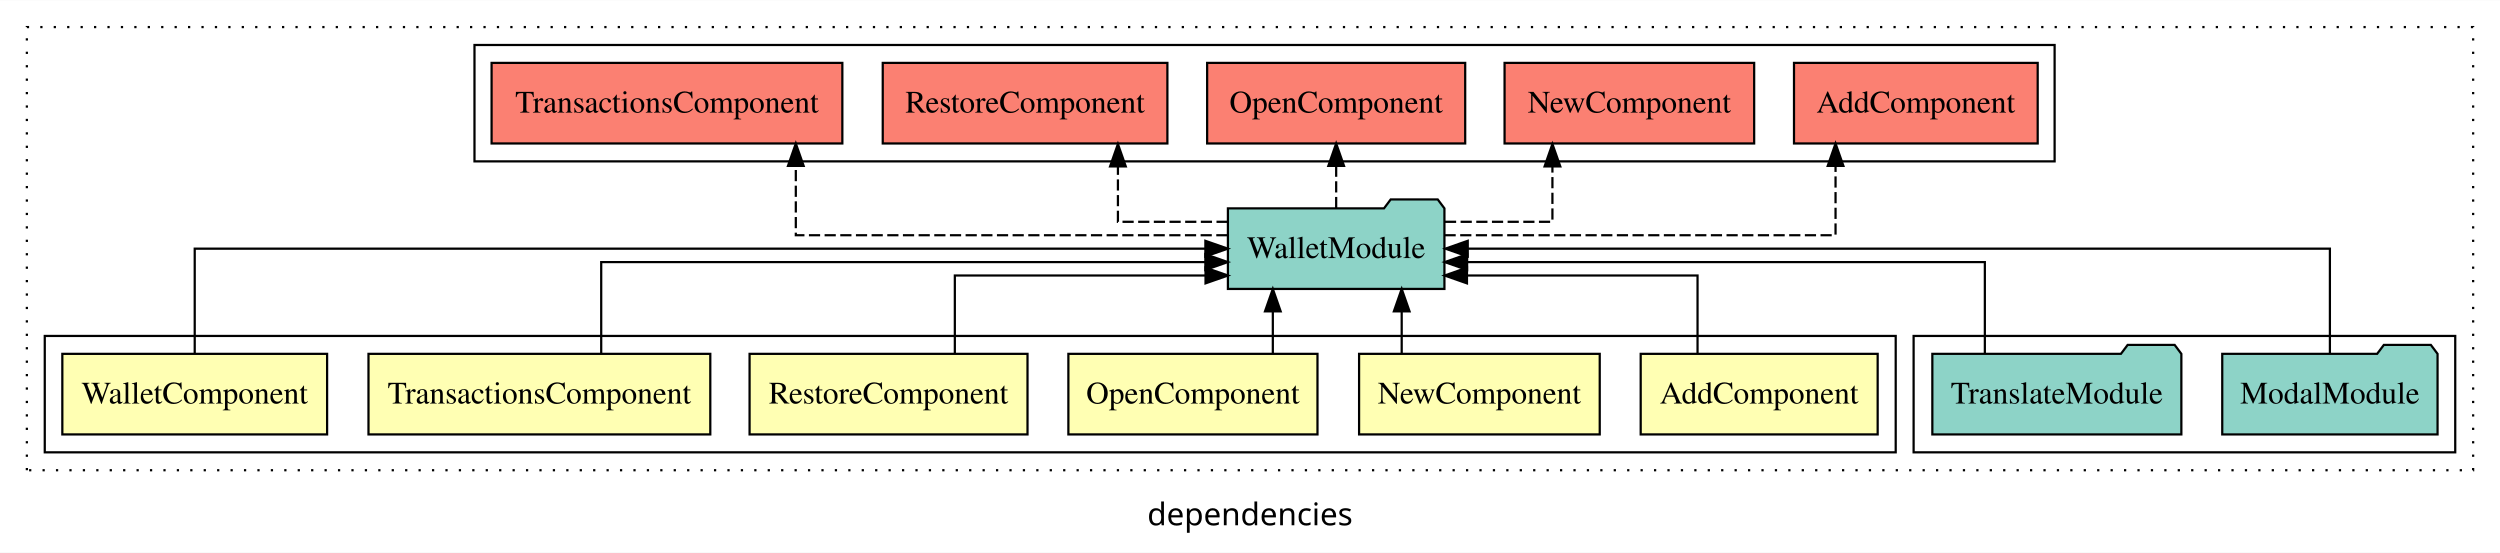
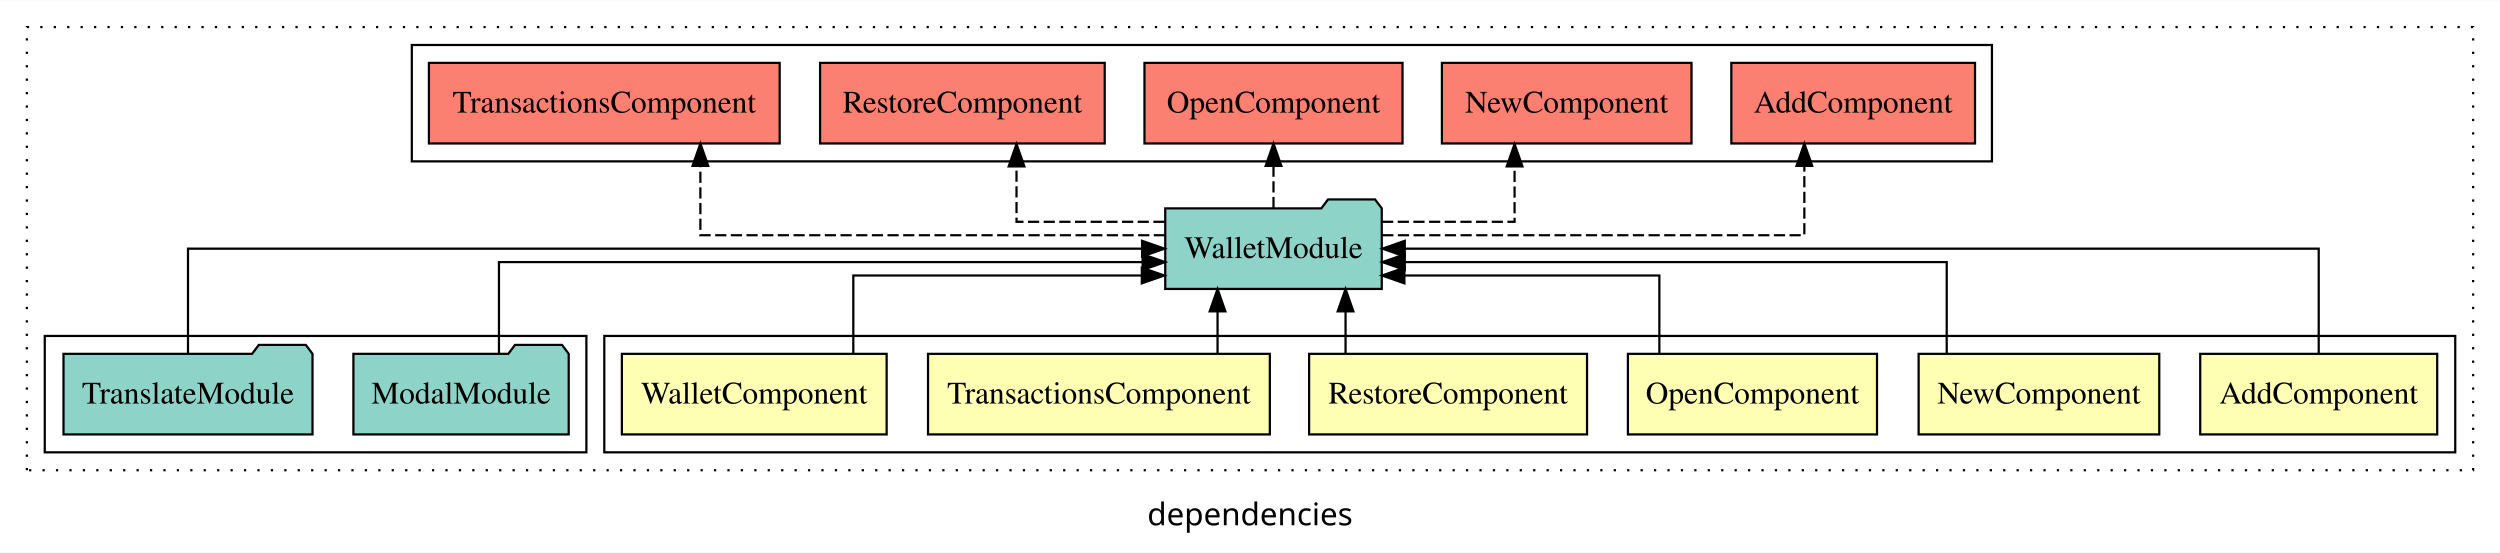
<svg xmlns="http://www.w3.org/2000/svg" width="1117pt" height="247pt" viewBox="0.00 0.00 1117.00 246.80">
  <g id="graph0" class="graph" transform="scale(1 1) rotate(0) translate(4 242.8)">
    <polygon fill="white" stroke="transparent" points="-4,4 -4,-242.8 1113,-242.8 1113,4 -4,4" />
    <text text-anchor="middle" x="554.5" y="-8.2" font-family="sans-serif" font-size="14.00">dependencies</text>
    <g id="clust1" class="cluster">
      <polygon fill="none" stroke="black" stroke-dasharray="1,5" points="8,-32.8 8,-230.8 1101,-230.8 1101,-32.8 8,-32.8" />
    </g>
-     <g id="clust9" class="cluster">
-       <polygon fill="none" stroke="black" points="851,-40.8 851,-92.8 1093,-92.8 1093,-40.8 851,-40.8" />
+     <g id="clust10" class="cluster">
+       <polygon fill="none" stroke="black" points="180,-170.8 180,-222.8 886,-222.8 886,-170.8 180,-170.8" />
    </g>
    <g id="clust2" class="cluster">
-       <polygon fill="none" stroke="black" points="16,-40.8 16,-92.8 843,-92.8 843,-40.8 16,-40.8" />
+       <polygon fill="none" stroke="black" points="266,-40.8 266,-92.8 1093,-92.8 1093,-40.8 266,-40.8" />
    </g>
-     <g id="clust10" class="cluster">
-       <polygon fill="none" stroke="black" points="208,-170.8 208,-222.8 914,-222.8 914,-170.8 208,-170.8" />
+     <g id="clust9" class="cluster">
+       <polygon fill="none" stroke="black" points="16,-40.8 16,-92.8 258,-92.8 258,-40.8 16,-40.8" />
    </g>
    <g id="node1" class="node">
-       <polygon fill="#ffffb3" stroke="black" points="834.94,-84.8 729.06,-84.8 729.06,-48.8 834.94,-48.8 834.94,-84.8" />
-       <text text-anchor="middle" x="782" y="-62.6" font-family="Times,serif" font-size="14.00">AddComponent</text>
+       <polygon fill="#ffffb3" stroke="black" points="1084.94,-84.8 979.06,-84.8 979.06,-48.8 1084.94,-48.8 1084.94,-84.8" />
+       <text text-anchor="middle" x="1032" y="-62.6" font-family="Times,serif" font-size="14.00">AddComponent</text>
    </g>
    <g id="node7" class="node">
-       <polygon fill="#8dd3c7" stroke="black" points="641.37,-149.8 638.37,-153.8 617.37,-153.8 614.37,-149.8 544.63,-149.8 544.63,-113.8 641.37,-113.8 641.37,-149.8" />
-       <text text-anchor="middle" x="593" y="-127.6" font-family="Times,serif" font-size="14.00">WalletModule</text>
+       <polygon fill="#8dd3c7" stroke="black" points="613.37,-149.8 610.37,-153.8 589.37,-153.8 586.37,-149.8 516.63,-149.8 516.63,-113.8 613.37,-113.8 613.37,-149.8" />
+       <text text-anchor="middle" x="565" y="-127.6" font-family="Times,serif" font-size="14.00">WalletModule</text>
    </g>
    <g id="edge1" class="edge">
-       <path fill="none" stroke="black" d="M754.46,-85.04C754.46,-100.37 754.46,-119.8 754.46,-119.8 754.46,-119.8 651.44,-119.8 651.44,-119.8" />
-       <polygon fill="black" stroke="black" points="651.44,-116.3 641.44,-119.8 651.44,-123.3 651.44,-116.3" />
+       <path fill="none" stroke="black" d="M1032,-84.91C1032,-104.14 1032,-131.8 1032,-131.8 1032,-131.8 623.66,-131.8 623.66,-131.8" />
+       <polygon fill="black" stroke="black" points="623.66,-128.3 613.66,-131.8 623.66,-135.3 623.66,-128.3" />
    </g>
    <g id="node2" class="node">
-       <polygon fill="#ffffb3" stroke="black" points="710.76,-84.8 603.24,-84.8 603.24,-48.8 710.76,-48.8 710.76,-84.8" />
-       <text text-anchor="middle" x="657" y="-62.6" font-family="Times,serif" font-size="14.00">NewComponent</text>
+       <polygon fill="#ffffb3" stroke="black" points="960.76,-84.8 853.24,-84.8 853.24,-48.8 960.76,-48.8 960.76,-84.8" />
+       <text text-anchor="middle" x="907" y="-62.6" font-family="Times,serif" font-size="14.00">NewComponent</text>
    </g>
    <g id="edge2" class="edge">
-       <path fill="none" stroke="black" d="M622.28,-84.91C622.28,-84.91 622.28,-103.79 622.28,-103.79" />
-       <polygon fill="black" stroke="black" points="618.78,-103.79 622.28,-113.79 625.78,-103.79 618.78,-103.79" />
+       <path fill="none" stroke="black" d="M865.79,-84.82C865.79,-102.17 865.79,-125.8 865.79,-125.8 865.79,-125.8 623.66,-125.8 623.66,-125.8" />
+       <polygon fill="black" stroke="black" points="623.66,-122.3 613.66,-125.8 623.66,-129.3 623.66,-122.3" />
    </g>
    <g id="node3" class="node">
-       <polygon fill="#ffffb3" stroke="black" points="584.65,-84.8 473.35,-84.8 473.35,-48.8 584.65,-48.8 584.65,-84.8" />
-       <text text-anchor="middle" x="529" y="-62.6" font-family="Times,serif" font-size="14.00">OpenComponent</text>
+       <polygon fill="#ffffb3" stroke="black" points="834.65,-84.8 723.35,-84.8 723.35,-48.8 834.65,-48.8 834.65,-84.8" />
+       <text text-anchor="middle" x="779" y="-62.6" font-family="Times,serif" font-size="14.00">OpenComponent</text>
    </g>
    <g id="edge3" class="edge">
-       <path fill="none" stroke="black" d="M564.7,-84.91C564.7,-84.91 564.7,-103.79 564.7,-103.79" />
-       <polygon fill="black" stroke="black" points="561.2,-103.79 564.7,-113.79 568.2,-103.79 561.2,-103.79" />
+       <path fill="none" stroke="black" d="M737.4,-85.04C737.4,-100.37 737.4,-119.8 737.4,-119.8 737.4,-119.8 623.48,-119.8 623.48,-119.8" />
+       <polygon fill="black" stroke="black" points="623.48,-116.3 613.48,-119.8 623.48,-123.3 623.48,-116.3" />
    </g>
    <g id="node4" class="node">
-       <polygon fill="#ffffb3" stroke="black" points="455.09,-84.8 330.91,-84.8 330.91,-48.8 455.09,-48.8 455.09,-84.8" />
-       <text text-anchor="middle" x="393" y="-62.6" font-family="Times,serif" font-size="14.00">RestoreComponent</text>
+       <polygon fill="#ffffb3" stroke="black" points="705.09,-84.8 580.91,-84.8 580.91,-48.8 705.09,-48.8 705.09,-84.8" />
+       <text text-anchor="middle" x="643" y="-62.6" font-family="Times,serif" font-size="14.00">RestoreComponent</text>
    </g>
    <g id="edge4" class="edge">
-       <path fill="none" stroke="black" d="M422.62,-85.04C422.62,-100.37 422.62,-119.8 422.62,-119.8 422.62,-119.8 534.63,-119.8 534.63,-119.8" />
-       <polygon fill="black" stroke="black" points="534.63,-123.3 544.63,-119.8 534.63,-116.3 534.63,-123.3" />
+       <path fill="none" stroke="black" d="M597.19,-84.91C597.19,-84.91 597.19,-103.79 597.19,-103.79" />
+       <polygon fill="black" stroke="black" points="593.69,-103.79 597.19,-113.79 600.69,-103.79 593.69,-103.79" />
    </g>
    <g id="node5" class="node">
-       <polygon fill="#ffffb3" stroke="black" points="313.36,-84.8 160.64,-84.8 160.64,-48.8 313.36,-48.8 313.36,-84.8" />
-       <text text-anchor="middle" x="237" y="-62.6" font-family="Times,serif" font-size="14.00">TransactionsComponent</text>
+       <polygon fill="#ffffb3" stroke="black" points="563.36,-84.8 410.64,-84.8 410.64,-48.8 563.36,-48.8 563.36,-84.8" />
+       <text text-anchor="middle" x="487" y="-62.6" font-family="Times,serif" font-size="14.00">TransactionsComponent</text>
    </g>
    <g id="edge5" class="edge">
-       <path fill="none" stroke="black" d="M264.62,-84.82C264.62,-102.17 264.62,-125.8 264.62,-125.8 264.62,-125.8 534.55,-125.8 534.55,-125.8" />
-       <polygon fill="black" stroke="black" points="534.55,-129.3 544.55,-125.8 534.55,-122.3 534.55,-129.3" />
+       <path fill="none" stroke="black" d="M540,-84.91C540,-84.91 540,-103.79 540,-103.79" />
+       <polygon fill="black" stroke="black" points="536.5,-103.79 540,-113.79 543.5,-103.79 536.5,-103.79" />
    </g>
    <g id="node6" class="node">
-       <polygon fill="#ffffb3" stroke="black" points="142.15,-84.8 23.85,-84.8 23.85,-48.8 142.15,-48.8 142.15,-84.8" />
-       <text text-anchor="middle" x="83" y="-62.6" font-family="Times,serif" font-size="14.00">WalletComponent</text>
+       <polygon fill="#ffffb3" stroke="black" points="392.15,-84.8 273.85,-84.8 273.85,-48.8 392.15,-48.8 392.15,-84.8" />
+       <text text-anchor="middle" x="333" y="-62.6" font-family="Times,serif" font-size="14.00">WalletComponent</text>
    </g>
    <g id="edge6" class="edge">
-       <path fill="none" stroke="black" d="M83,-84.91C83,-104.14 83,-131.8 83,-131.8 83,-131.8 534.56,-131.8 534.56,-131.8" />
-       <polygon fill="black" stroke="black" points="534.56,-135.3 544.56,-131.8 534.56,-128.3 534.56,-135.3" />
+       <path fill="none" stroke="black" d="M377.26,-85.04C377.26,-100.37 377.26,-119.8 377.26,-119.8 377.26,-119.8 506.16,-119.8 506.16,-119.8" />
+       <polygon fill="black" stroke="black" points="506.16,-123.3 516.16,-119.8 506.16,-116.3 506.16,-123.3" />
    </g>
    <g id="node10" class="node">
-       <polygon fill="#fb8072" stroke="black" points="906.44,-214.8 797.56,-214.8 797.56,-178.8 906.44,-178.8 906.44,-214.8" />
-       <text text-anchor="middle" x="852" y="-192.6" font-family="Times,serif" font-size="14.00">AddComponent </text>
+       <polygon fill="#fb8072" stroke="black" points="878.44,-214.8 769.56,-214.8 769.56,-178.8 878.44,-178.8 878.44,-214.8" />
+       <text text-anchor="middle" x="824" y="-192.6" font-family="Times,serif" font-size="14.00">AddComponent </text>
    </g>
    <g id="edge9" class="edge">
-       <path fill="none" stroke="black" stroke-dasharray="5,2" d="M641.41,-137.8C707.04,-137.8 816.12,-137.8 816.12,-137.8 816.12,-137.8 816.12,-168.78 816.12,-168.78" />
-       <polygon fill="black" stroke="black" points="812.63,-168.78 816.12,-178.78 819.63,-168.78 812.63,-168.78" />
+       <path fill="none" stroke="black" stroke-dasharray="5,2" d="M613.57,-137.8C682.96,-137.8 802.18,-137.8 802.18,-137.8 802.18,-137.8 802.18,-168.78 802.18,-168.78" />
+       <polygon fill="black" stroke="black" points="798.68,-168.78 802.18,-178.78 805.68,-168.78 798.68,-168.78" />
    </g>
    <g id="node11" class="node">
-       <polygon fill="#fb8072" stroke="black" points="779.76,-214.8 668.24,-214.8 668.24,-178.8 779.76,-178.8 779.76,-214.8" />
-       <text text-anchor="middle" x="724" y="-192.6" font-family="Times,serif" font-size="14.00">NewComponent </text>
+       <polygon fill="#fb8072" stroke="black" points="751.76,-214.8 640.24,-214.8 640.24,-178.8 751.76,-178.8 751.76,-214.8" />
+       <text text-anchor="middle" x="696" y="-192.6" font-family="Times,serif" font-size="14.00">NewComponent </text>
    </g>
    <g id="edge10" class="edge">
-       <path fill="none" stroke="black" stroke-dasharray="5,2" d="M641.6,-143.8C665.66,-143.8 689.62,-143.8 689.62,-143.8 689.62,-143.8 689.62,-168.56 689.62,-168.56" />
-       <polygon fill="black" stroke="black" points="686.13,-168.56 689.62,-178.56 693.13,-168.56 686.13,-168.56" />
+       <path fill="none" stroke="black" stroke-dasharray="5,2" d="M613.5,-143.8C642.09,-143.8 672.71,-143.8 672.71,-143.8 672.71,-143.8 672.71,-168.56 672.71,-168.56" />
+       <polygon fill="black" stroke="black" points="669.21,-168.56 672.71,-178.56 676.21,-168.56 669.21,-168.56" />
    </g>
    <g id="node12" class="node">
-       <polygon fill="#fb8072" stroke="black" points="650.65,-214.8 535.35,-214.8 535.35,-178.8 650.65,-178.8 650.65,-214.8" />
-       <text text-anchor="middle" x="593" y="-192.6" font-family="Times,serif" font-size="14.00">OpenComponent </text>
+       <polygon fill="#fb8072" stroke="black" points="622.65,-214.8 507.35,-214.8 507.35,-178.8 622.65,-178.8 622.65,-214.8" />
+       <text text-anchor="middle" x="565" y="-192.6" font-family="Times,serif" font-size="14.00">OpenComponent </text>
    </g>
    <g id="edge11" class="edge">
-       <path fill="none" stroke="black" stroke-dasharray="5,2" d="M593,-149.91C593,-149.91 593,-168.79 593,-168.79" />
-       <polygon fill="black" stroke="black" points="589.5,-168.79 593,-178.79 596.5,-168.79 589.5,-168.79" />
+       <path fill="none" stroke="black" stroke-dasharray="5,2" d="M565,-149.91C565,-149.91 565,-168.79 565,-168.79" />
+       <polygon fill="black" stroke="black" points="561.5,-168.79 565,-178.79 568.5,-168.79 561.5,-168.79" />
    </g>
    <g id="node13" class="node">
-       <polygon fill="#fb8072" stroke="black" points="517.59,-214.8 390.41,-214.8 390.41,-178.8 517.59,-178.8 517.59,-214.8" />
-       <text text-anchor="middle" x="454" y="-192.6" font-family="Times,serif" font-size="14.00">RestoreComponent </text>
+       <polygon fill="#fb8072" stroke="black" points="489.59,-214.8 362.41,-214.8 362.41,-178.8 489.59,-178.8 489.59,-214.8" />
+       <text text-anchor="middle" x="426" y="-192.6" font-family="Times,serif" font-size="14.00">RestoreComponent </text>
    </g>
    <g id="edge12" class="edge">
-       <path fill="none" stroke="black" stroke-dasharray="5,2" d="M544.53,-143.8C520.05,-143.8 495.49,-143.8 495.49,-143.8 495.49,-143.8 495.49,-168.56 495.49,-168.56" />
-       <polygon fill="black" stroke="black" points="491.99,-168.56 495.49,-178.56 498.99,-168.56 491.99,-168.56" />
+       <path fill="none" stroke="black" stroke-dasharray="5,2" d="M516.31,-143.8C485.01,-143.8 450.18,-143.8 450.18,-143.8 450.18,-143.8 450.18,-168.56 450.18,-168.56" />
+       <polygon fill="black" stroke="black" points="446.68,-168.56 450.18,-178.56 453.68,-168.56 446.68,-168.56" />
    </g>
    <g id="node14" class="node">
-       <polygon fill="#fb8072" stroke="black" points="372.36,-214.8 215.64,-214.8 215.64,-178.8 372.36,-178.8 372.36,-214.8" />
-       <text text-anchor="middle" x="294" y="-192.6" font-family="Times,serif" font-size="14.00">TransactionsComponent </text>
+       <polygon fill="#fb8072" stroke="black" points="344.36,-214.8 187.64,-214.8 187.64,-178.8 344.36,-178.8 344.36,-214.8" />
+       <text text-anchor="middle" x="266" y="-192.6" font-family="Times,serif" font-size="14.00">TransactionsComponent </text>
    </g>
    <g id="edge13" class="edge">
-       <path fill="none" stroke="black" stroke-dasharray="5,2" d="M544.43,-137.8C473.93,-137.8 351.57,-137.8 351.57,-137.8 351.57,-137.8 351.57,-168.78 351.57,-168.78" />
-       <polygon fill="black" stroke="black" points="348.07,-168.78 351.57,-178.78 355.07,-168.78 348.07,-168.78" />
+       <path fill="none" stroke="black" stroke-dasharray="5,2" d="M516.53,-137.8C442.3,-137.8 308.93,-137.8 308.93,-137.8 308.93,-137.8 308.93,-168.78 308.93,-168.78" />
+       <polygon fill="black" stroke="black" points="305.43,-168.78 308.93,-178.78 312.43,-168.78 305.43,-168.78" />
    </g>
    <g id="node8" class="node">
-       <polygon fill="#8dd3c7" stroke="black" points="1085.1,-84.8 1082.1,-88.8 1061.1,-88.8 1058.1,-84.8 988.9,-84.8 988.9,-48.8 1085.1,-48.8 1085.1,-84.8" />
-       <text text-anchor="middle" x="1037" y="-62.6" font-family="Times,serif" font-size="14.00">ModalModule</text>
+       <polygon fill="#8dd3c7" stroke="black" points="250.1,-84.8 247.1,-88.8 226.1,-88.8 223.1,-84.8 153.9,-84.8 153.9,-48.8 250.1,-48.8 250.1,-84.8" />
+       <text text-anchor="middle" x="202" y="-62.6" font-family="Times,serif" font-size="14.00">ModalModule</text>
    </g>
    <g id="edge7" class="edge">
-       <path fill="none" stroke="black" d="M1037,-84.91C1037,-104.14 1037,-131.8 1037,-131.8 1037,-131.8 651.79,-131.8 651.79,-131.8" />
-       <polygon fill="black" stroke="black" points="651.79,-128.3 641.79,-131.8 651.79,-135.3 651.79,-128.3" />
+       <path fill="none" stroke="black" d="M218.93,-84.82C218.93,-102.17 218.93,-125.8 218.93,-125.8 218.93,-125.8 506.52,-125.8 506.52,-125.8" />
+       <polygon fill="black" stroke="black" points="506.52,-129.3 516.52,-125.8 506.52,-122.3 506.52,-129.3" />
    </g>
    <g id="node9" class="node">
-       <polygon fill="#8dd3c7" stroke="black" points="970.63,-84.8 967.63,-88.8 946.63,-88.8 943.63,-84.8 859.37,-84.8 859.37,-48.8 970.63,-48.8 970.63,-84.8" />
-       <text text-anchor="middle" x="915" y="-62.6" font-family="Times,serif" font-size="14.00">TranslateModule</text>
+       <polygon fill="#8dd3c7" stroke="black" points="135.63,-84.8 132.63,-88.8 111.63,-88.8 108.63,-84.8 24.37,-84.8 24.37,-48.8 135.63,-48.8 135.63,-84.8" />
+       <text text-anchor="middle" x="80" y="-62.6" font-family="Times,serif" font-size="14.00">TranslateModule</text>
    </g>
    <g id="edge8" class="edge">
-       <path fill="none" stroke="black" d="M882.83,-84.82C882.83,-102.17 882.83,-125.8 882.83,-125.8 882.83,-125.8 651.51,-125.8 651.51,-125.8" />
-       <polygon fill="black" stroke="black" points="651.51,-122.3 641.51,-125.8 651.51,-129.3 651.51,-122.3" />
+       <path fill="none" stroke="black" d="M80,-84.91C80,-104.14 80,-131.8 80,-131.8 80,-131.8 506.28,-131.8 506.28,-131.8" />
+       <polygon fill="black" stroke="black" points="506.28,-135.3 516.28,-131.8 506.28,-128.3 506.28,-135.3" />
    </g>
  </g>
</svg>
